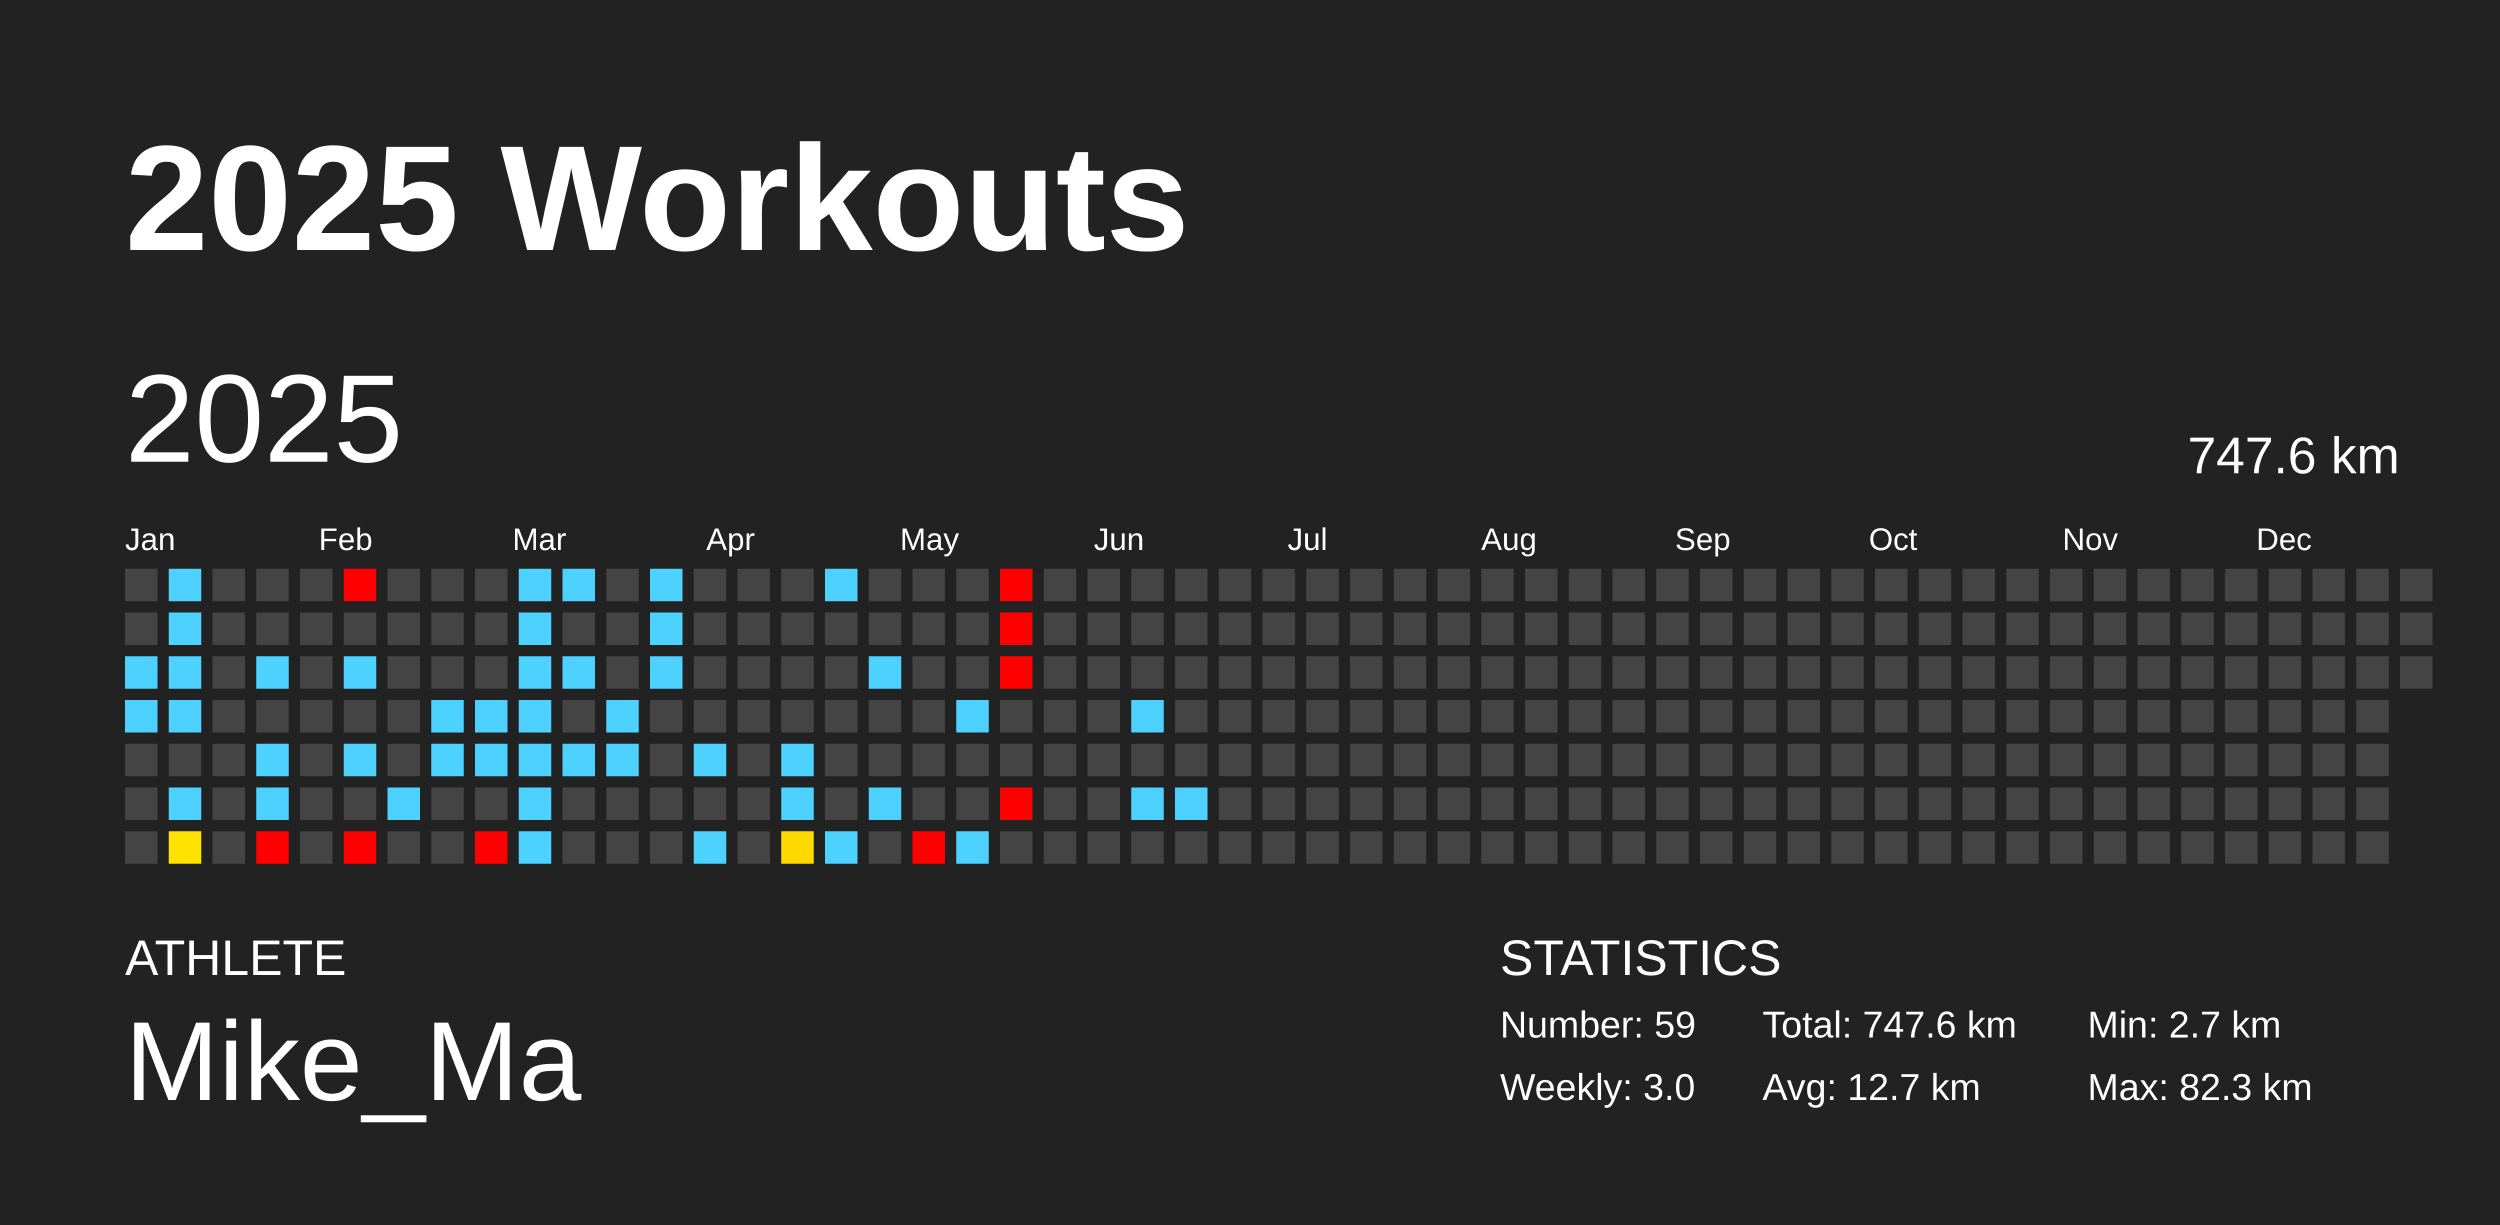
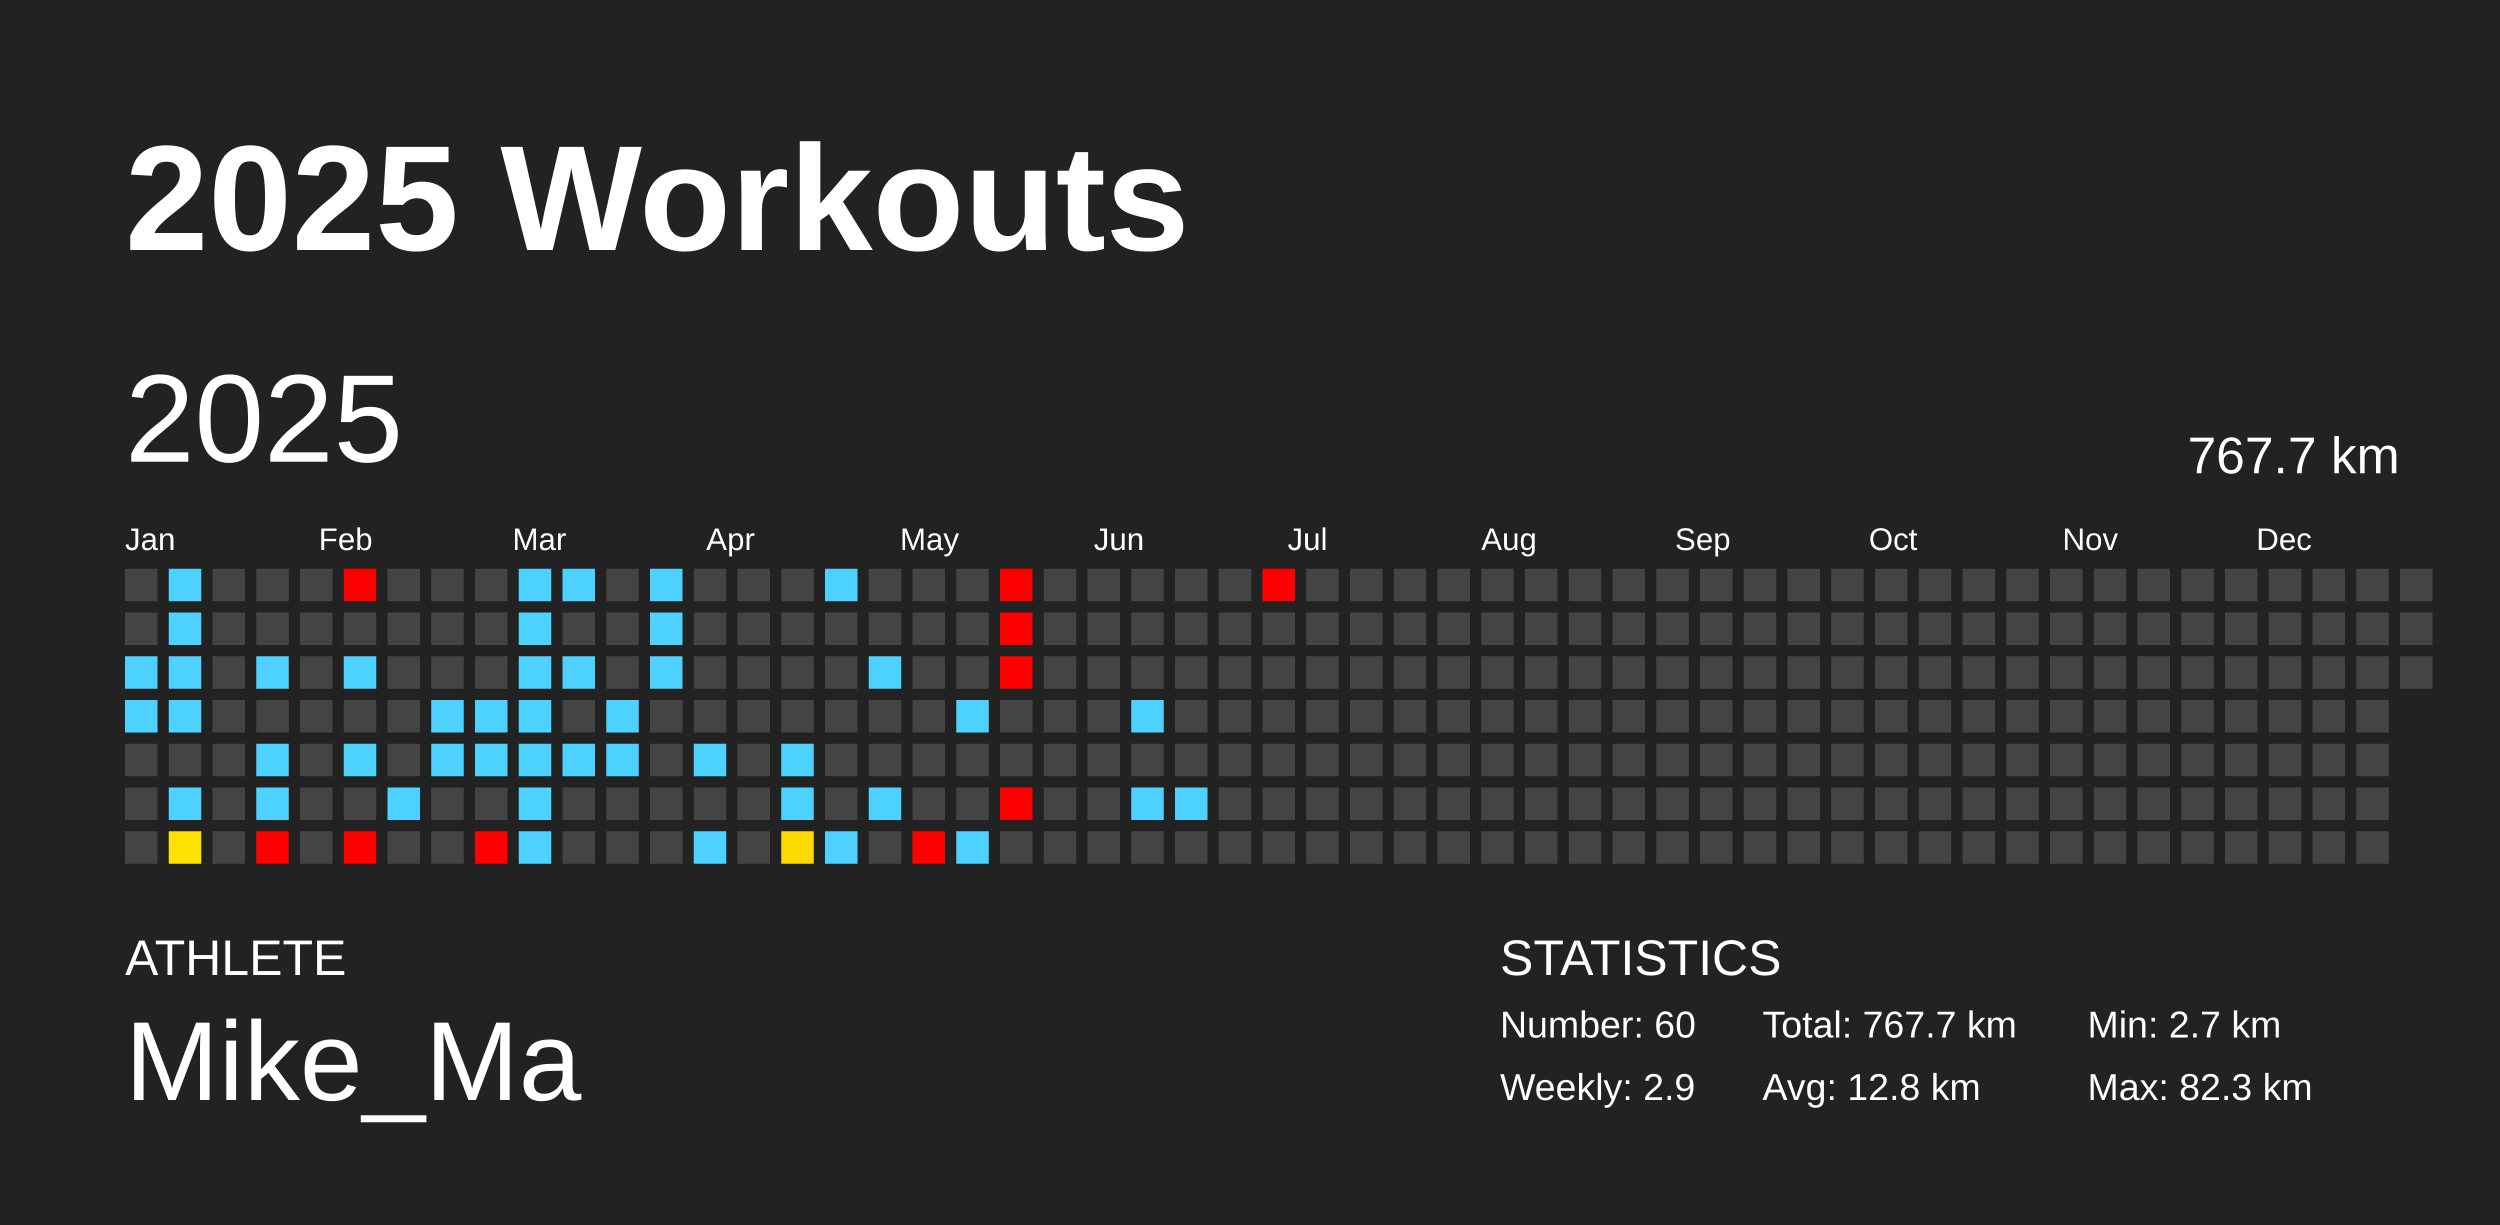
<svg xmlns="http://www.w3.org/2000/svg" baseProfile="full" height="98mm" version="1.1" viewBox="0,0,200,98" width="200mm">
  <defs />
  <rect fill="#222222" height="98" width="200" x="0" y="0" />
  <text fill="#FFFFFF" style="font-size:12px; font-family:Arial; font-weight:bold;" x="10" y="20">2025 Workouts</text>
  <text fill="#FFFFFF" style="font-size:4px; font-family:Arial" x="10" y="78">ATHLETE</text>
  <text fill="#FFFFFF" style="font-size:9px; font-family:Arial" x="10" y="88">Mike_Ma</text>
  <text fill="#FFFFFF" style="font-size:4px; font-family:Arial" x="120" y="78">STATISTICS</text>
-   <text fill="#FFFFFF" style="font-size:3px; font-family:Arial" x="120" y="83">Number: 59</text>
-   <text fill="#FFFFFF" style="font-size:3px; font-family:Arial" x="120" y="88">Weekly: 3.0</text>
-   <text fill="#FFFFFF" style="font-size:3px; font-family:Arial" x="141" y="83">Total: 747.6 km</text>
-   <text fill="#FFFFFF" style="font-size:3px; font-family:Arial" x="141" y="88">Avg: 12.7 km</text>
+   <text fill="#FFFFFF" style="font-size:3px; font-family:Arial" x="120" y="83">Number: 60</text>
+   <text fill="#FFFFFF" style="font-size:3px; font-family:Arial" x="120" y="88">Weekly: 2.9</text>
+   <text fill="#FFFFFF" style="font-size:3px; font-family:Arial" x="141" y="83">Total: 767.7 km</text>
+   <text fill="#FFFFFF" style="font-size:3px; font-family:Arial" x="141" y="88">Avg: 12.8 km</text>
  <text fill="#FFFFFF" style="font-size:3px; font-family:Arial" x="167" y="83">Min: 2.7 km</text>
  <text fill="#FFFFFF" style="font-size:3px; font-family:Arial" x="167" y="88">Max: 82.3 km</text>
  <text dominant-baseline="hanging" fill="#FFFFFF" style="font-size:10.0px; font-family:Arial;" x="10" y="30">2025</text>
-   <text dominant-baseline="hanging" fill="#FFFFFF" style="font-size:4.125px; font-family:Arial;" x="175" y="35">747.6 km</text>
+   <text dominant-baseline="hanging" fill="#FFFFFF" style="font-size:4.125px; font-family:Arial;" x="175" y="35">767.7 km</text>
  <text fill="#FFFFFF" style="font-size:2.5px; font-family:Arial" x="10.0" y="44">Jan</text>
  <text fill="#FFFFFF" style="font-size:2.5px; font-family:Arial" x="25.5" y="44">Feb</text>
  <text fill="#FFFFFF" style="font-size:2.5px; font-family:Arial" x="41.0" y="44">Mar</text>
  <text fill="#FFFFFF" style="font-size:2.5px; font-family:Arial" x="56.5" y="44">Apr</text>
  <text fill="#FFFFFF" style="font-size:2.5px; font-family:Arial" x="72.0" y="44">May</text>
  <text fill="#FFFFFF" style="font-size:2.5px; font-family:Arial" x="87.5" y="44">Jun</text>
  <text fill="#FFFFFF" style="font-size:2.5px; font-family:Arial" x="103.0" y="44">Jul</text>
  <text fill="#FFFFFF" style="font-size:2.5px; font-family:Arial" x="118.5" y="44">Aug</text>
  <text fill="#FFFFFF" style="font-size:2.5px; font-family:Arial" x="134.0" y="44">Sep</text>
  <text fill="#FFFFFF" style="font-size:2.5px; font-family:Arial" x="149.5" y="44">Oct</text>
  <text fill="#FFFFFF" style="font-size:2.5px; font-family:Arial" x="165.0" y="44">Nov</text>
  <text fill="#FFFFFF" style="font-size:2.5px; font-family:Arial" x="180.5" y="44">Dec</text>
  <rect fill="#444444" height="2.6" width="2.6" x="10.0" y="45.5" />
  <rect fill="#444444" height="2.6" width="2.6" x="10.0" y="49.0" />
  <rect fill="#4dd2ff" height="2.6" width="2.6" x="10.0" y="52.5" />
  <rect fill="#4dd2ff" height="2.6" width="2.6" x="10.0" y="56.0" />
  <rect fill="#444444" height="2.6" width="2.6" x="10.0" y="59.5" />
  <rect fill="#444444" height="2.6" width="2.6" x="10.0" y="63.0" />
  <rect fill="#444444" height="2.6" width="2.6" x="10.0" y="66.5" />
  <rect fill="#4dd2ff" height="2.6" width="2.6" x="13.5" y="45.5" />
  <rect fill="#4dd2ff" height="2.6" width="2.6" x="13.5" y="49.0" />
  <rect fill="#4dd2ff" height="2.6" width="2.6" x="13.5" y="52.5" />
  <rect fill="#4dd2ff" height="2.6" width="2.6" x="13.5" y="56.0" />
  <rect fill="#444444" height="2.6" width="2.6" x="13.5" y="59.5" />
  <rect fill="#4dd2ff" height="2.6" width="2.6" x="13.5" y="63.0" />
  <rect fill="#ffe200" height="2.6" width="2.6" x="13.5" y="66.5" />
  <rect fill="#444444" height="2.6" width="2.6" x="17.0" y="45.5" />
  <rect fill="#444444" height="2.6" width="2.6" x="17.0" y="49.0" />
  <rect fill="#444444" height="2.6" width="2.6" x="17.0" y="52.5" />
  <rect fill="#444444" height="2.6" width="2.6" x="17.0" y="56.0" />
  <rect fill="#444444" height="2.6" width="2.6" x="17.0" y="59.5" />
  <rect fill="#444444" height="2.6" width="2.6" x="17.0" y="63.0" />
  <rect fill="#444444" height="2.6" width="2.6" x="17.0" y="66.5" />
  <rect fill="#444444" height="2.6" width="2.6" x="20.5" y="45.5" />
  <rect fill="#444444" height="2.6" width="2.6" x="20.5" y="49.0" />
  <rect fill="#4dd2ff" height="2.6" width="2.6" x="20.5" y="52.5" />
  <rect fill="#444444" height="2.6" width="2.6" x="20.5" y="56.0" />
  <rect fill="#4dd2ff" height="2.6" width="2.6" x="20.5" y="59.5" />
  <rect fill="#4dd2ff" height="2.6" width="2.6" x="20.5" y="63.0" />
  <rect fill="red" height="2.6" width="2.6" x="20.5" y="66.5" />
  <rect fill="#444444" height="2.6" width="2.6" x="24.0" y="45.5" />
  <rect fill="#444444" height="2.6" width="2.6" x="24.0" y="49.0" />
  <rect fill="#444444" height="2.6" width="2.6" x="24.0" y="52.5" />
  <rect fill="#444444" height="2.6" width="2.6" x="24.0" y="56.0" />
  <rect fill="#444444" height="2.6" width="2.6" x="24.0" y="59.5" />
  <rect fill="#444444" height="2.6" width="2.6" x="24.0" y="63.0" />
  <rect fill="#444444" height="2.6" width="2.6" x="24.0" y="66.5" />
  <rect fill="red" height="2.6" width="2.6" x="27.5" y="45.5" />
  <rect fill="#444444" height="2.6" width="2.6" x="27.5" y="49.0" />
  <rect fill="#4dd2ff" height="2.6" width="2.6" x="27.5" y="52.5" />
  <rect fill="#444444" height="2.6" width="2.6" x="27.5" y="56.0" />
  <rect fill="#4dd2ff" height="2.6" width="2.6" x="27.5" y="59.5" />
  <rect fill="#444444" height="2.6" width="2.6" x="27.5" y="63.0" />
  <rect fill="red" height="2.6" width="2.6" x="27.5" y="66.5" />
  <rect fill="#444444" height="2.6" width="2.6" x="31.0" y="45.5" />
  <rect fill="#444444" height="2.6" width="2.6" x="31.0" y="49.0" />
  <rect fill="#444444" height="2.6" width="2.6" x="31.0" y="52.5" />
  <rect fill="#444444" height="2.6" width="2.6" x="31.0" y="56.0" />
  <rect fill="#444444" height="2.6" width="2.6" x="31.0" y="59.5" />
  <rect fill="#4dd2ff" height="2.6" width="2.6" x="31.0" y="63.0" />
  <rect fill="#444444" height="2.6" width="2.6" x="31.0" y="66.5" />
  <rect fill="#444444" height="2.6" width="2.6" x="34.5" y="45.5" />
  <rect fill="#444444" height="2.6" width="2.6" x="34.5" y="49.0" />
  <rect fill="#444444" height="2.6" width="2.6" x="34.5" y="52.5" />
  <rect fill="#4dd2ff" height="2.6" width="2.6" x="34.5" y="56.0" />
  <rect fill="#4dd2ff" height="2.6" width="2.6" x="34.5" y="59.5" />
  <rect fill="#444444" height="2.6" width="2.6" x="34.5" y="63.0" />
  <rect fill="#444444" height="2.6" width="2.6" x="34.5" y="66.5" />
  <rect fill="#444444" height="2.6" width="2.6" x="38.0" y="45.5" />
  <rect fill="#444444" height="2.6" width="2.6" x="38.0" y="49.0" />
  <rect fill="#444444" height="2.6" width="2.6" x="38.0" y="52.5" />
  <rect fill="#4dd2ff" height="2.6" width="2.6" x="38.0" y="56.0" />
  <rect fill="#4dd2ff" height="2.6" width="2.6" x="38.0" y="59.5" />
  <rect fill="#444444" height="2.6" width="2.6" x="38.0" y="63.0" />
  <rect fill="red" height="2.6" width="2.6" x="38.0" y="66.5" />
  <rect fill="#4dd2ff" height="2.6" width="2.6" x="41.5" y="45.5" />
  <rect fill="#4dd2ff" height="2.6" width="2.6" x="41.5" y="49.0" />
  <rect fill="#4dd2ff" height="2.6" width="2.6" x="41.5" y="52.5" />
  <rect fill="#4dd2ff" height="2.6" width="2.6" x="41.5" y="56.0" />
  <rect fill="#4dd2ff" height="2.6" width="2.6" x="41.5" y="59.5" />
  <rect fill="#4dd2ff" height="2.6" width="2.6" x="41.5" y="63.0" />
  <rect fill="#4dd2ff" height="2.6" width="2.6" x="41.5" y="66.5" />
  <rect fill="#4dd2ff" height="2.6" width="2.6" x="45.0" y="45.5" />
  <rect fill="#444444" height="2.6" width="2.6" x="45.0" y="49.0" />
  <rect fill="#4dd2ff" height="2.6" width="2.6" x="45.0" y="52.5" />
  <rect fill="#444444" height="2.6" width="2.6" x="45.0" y="56.0" />
  <rect fill="#4dd2ff" height="2.6" width="2.6" x="45.0" y="59.5" />
  <rect fill="#444444" height="2.6" width="2.6" x="45.0" y="63.0" />
  <rect fill="#444444" height="2.6" width="2.6" x="45.0" y="66.5" />
  <rect fill="#444444" height="2.6" width="2.6" x="48.5" y="45.5" />
  <rect fill="#444444" height="2.6" width="2.6" x="48.5" y="49.0" />
  <rect fill="#444444" height="2.6" width="2.6" x="48.5" y="52.5" />
  <rect fill="#4dd2ff" height="2.6" width="2.6" x="48.5" y="56.0" />
  <rect fill="#4dd2ff" height="2.6" width="2.6" x="48.5" y="59.5" />
  <rect fill="#444444" height="2.6" width="2.6" x="48.5" y="63.0" />
  <rect fill="#444444" height="2.6" width="2.6" x="48.5" y="66.5" />
  <rect fill="#4dd2ff" height="2.6" width="2.6" x="52.0" y="45.5" />
  <rect fill="#4dd2ff" height="2.6" width="2.6" x="52.0" y="49.0" />
  <rect fill="#4dd2ff" height="2.6" width="2.6" x="52.0" y="52.5" />
  <rect fill="#444444" height="2.6" width="2.6" x="52.0" y="56.0" />
  <rect fill="#444444" height="2.6" width="2.6" x="52.0" y="59.5" />
  <rect fill="#444444" height="2.6" width="2.6" x="52.0" y="63.0" />
  <rect fill="#444444" height="2.6" width="2.6" x="52.0" y="66.5" />
  <rect fill="#444444" height="2.6" width="2.6" x="55.5" y="45.5" />
  <rect fill="#444444" height="2.6" width="2.6" x="55.5" y="49.0" />
  <rect fill="#444444" height="2.6" width="2.6" x="55.5" y="52.5" />
  <rect fill="#444444" height="2.6" width="2.6" x="55.5" y="56.0" />
  <rect fill="#4dd2ff" height="2.6" width="2.6" x="55.5" y="59.5" />
  <rect fill="#444444" height="2.6" width="2.6" x="55.5" y="63.0" />
  <rect fill="#4dd2ff" height="2.6" width="2.6" x="55.5" y="66.5" />
  <rect fill="#444444" height="2.6" width="2.6" x="59.0" y="45.5" />
  <rect fill="#444444" height="2.6" width="2.6" x="59.0" y="49.0" />
  <rect fill="#444444" height="2.6" width="2.6" x="59.0" y="52.5" />
  <rect fill="#444444" height="2.6" width="2.6" x="59.0" y="56.0" />
  <rect fill="#444444" height="2.6" width="2.6" x="59.0" y="59.5" />
  <rect fill="#444444" height="2.6" width="2.6" x="59.0" y="63.0" />
  <rect fill="#444444" height="2.6" width="2.6" x="59.0" y="66.5" />
  <rect fill="#444444" height="2.6" width="2.6" x="62.5" y="45.5" />
  <rect fill="#444444" height="2.6" width="2.6" x="62.5" y="49.0" />
  <rect fill="#444444" height="2.6" width="2.6" x="62.5" y="52.5" />
  <rect fill="#444444" height="2.6" width="2.6" x="62.5" y="56.0" />
  <rect fill="#4dd2ff" height="2.6" width="2.6" x="62.5" y="59.5" />
  <rect fill="#4dd2ff" height="2.6" width="2.6" x="62.5" y="63.0" />
  <rect fill="#ffda00" height="2.6" width="2.6" x="62.5" y="66.5" />
  <rect fill="#4dd2ff" height="2.6" width="2.6" x="66.0" y="45.5" />
  <rect fill="#444444" height="2.6" width="2.6" x="66.0" y="49.0" />
  <rect fill="#444444" height="2.6" width="2.6" x="66.0" y="52.5" />
  <rect fill="#444444" height="2.6" width="2.6" x="66.0" y="56.0" />
  <rect fill="#444444" height="2.6" width="2.6" x="66.0" y="59.5" />
  <rect fill="#444444" height="2.6" width="2.6" x="66.0" y="63.0" />
  <rect fill="#4dd2ff" height="2.6" width="2.6" x="66.0" y="66.5" />
  <rect fill="#444444" height="2.6" width="2.6" x="69.5" y="45.5" />
  <rect fill="#444444" height="2.6" width="2.6" x="69.5" y="49.0" />
  <rect fill="#4dd2ff" height="2.6" width="2.6" x="69.5" y="52.5" />
  <rect fill="#444444" height="2.6" width="2.6" x="69.5" y="56.0" />
  <rect fill="#444444" height="2.6" width="2.6" x="69.5" y="59.5" />
  <rect fill="#4dd2ff" height="2.6" width="2.6" x="69.5" y="63.0" />
  <rect fill="#444444" height="2.6" width="2.6" x="69.5" y="66.5" />
  <rect fill="#444444" height="2.6" width="2.6" x="73.0" y="45.5" />
  <rect fill="#444444" height="2.6" width="2.6" x="73.0" y="49.0" />
  <rect fill="#444444" height="2.6" width="2.6" x="73.0" y="52.5" />
  <rect fill="#444444" height="2.6" width="2.6" x="73.0" y="56.0" />
  <rect fill="#444444" height="2.6" width="2.6" x="73.0" y="59.5" />
  <rect fill="#444444" height="2.6" width="2.6" x="73.0" y="63.0" />
  <rect fill="red" height="2.6" width="2.6" x="73.0" y="66.5" />
  <rect fill="#444444" height="2.6" width="2.6" x="76.5" y="45.5" />
  <rect fill="#444444" height="2.6" width="2.6" x="76.5" y="49.0" />
  <rect fill="#444444" height="2.6" width="2.6" x="76.5" y="52.5" />
  <rect fill="#4dd2ff" height="2.6" width="2.6" x="76.5" y="56.0" />
  <rect fill="#444444" height="2.6" width="2.6" x="76.5" y="59.5" />
  <rect fill="#444444" height="2.6" width="2.6" x="76.5" y="63.0" />
  <rect fill="#4dd2ff" height="2.6" width="2.6" x="76.5" y="66.5" />
  <rect fill="red" height="2.6" width="2.6" x="80.0" y="45.5" />
  <rect fill="red" height="2.6" width="2.6" x="80.0" y="49.0" />
  <rect fill="red" height="2.6" width="2.6" x="80.0" y="52.5" />
  <rect fill="#444444" height="2.6" width="2.6" x="80.0" y="56.0" />
  <rect fill="#444444" height="2.6" width="2.6" x="80.0" y="59.5" />
  <rect fill="red" height="2.6" width="2.6" x="80.0" y="63.0" />
  <rect fill="#444444" height="2.6" width="2.6" x="80.0" y="66.5" />
  <rect fill="#444444" height="2.6" width="2.6" x="83.5" y="45.5" />
  <rect fill="#444444" height="2.6" width="2.6" x="83.5" y="49.0" />
  <rect fill="#444444" height="2.6" width="2.6" x="83.5" y="52.5" />
  <rect fill="#444444" height="2.6" width="2.6" x="83.5" y="56.0" />
  <rect fill="#444444" height="2.6" width="2.6" x="83.5" y="59.5" />
  <rect fill="#444444" height="2.6" width="2.6" x="83.5" y="63.0" />
  <rect fill="#444444" height="2.6" width="2.6" x="83.5" y="66.5" />
  <rect fill="#444444" height="2.6" width="2.6" x="87.0" y="45.5" />
  <rect fill="#444444" height="2.6" width="2.6" x="87.0" y="49.0" />
  <rect fill="#444444" height="2.6" width="2.6" x="87.0" y="52.5" />
  <rect fill="#444444" height="2.6" width="2.6" x="87.0" y="56.0" />
  <rect fill="#444444" height="2.6" width="2.6" x="87.0" y="59.5" />
  <rect fill="#444444" height="2.6" width="2.6" x="87.0" y="63.0" />
  <rect fill="#444444" height="2.6" width="2.6" x="87.0" y="66.5" />
  <rect fill="#444444" height="2.6" width="2.6" x="90.5" y="45.5" />
  <rect fill="#444444" height="2.6" width="2.6" x="90.5" y="49.0" />
  <rect fill="#444444" height="2.6" width="2.6" x="90.5" y="52.5" />
  <rect fill="#4dd2ff" height="2.6" width="2.6" x="90.5" y="56.0" />
  <rect fill="#444444" height="2.6" width="2.6" x="90.5" y="59.5" />
  <rect fill="#4dd2ff" height="2.6" width="2.6" x="90.5" y="63.0" />
  <rect fill="#444444" height="2.6" width="2.6" x="90.5" y="66.5" />
  <rect fill="#444444" height="2.6" width="2.6" x="94.0" y="45.5" />
  <rect fill="#444444" height="2.6" width="2.6" x="94.0" y="49.0" />
  <rect fill="#444444" height="2.6" width="2.6" x="94.0" y="52.5" />
  <rect fill="#444444" height="2.6" width="2.6" x="94.0" y="56.0" />
  <rect fill="#444444" height="2.6" width="2.6" x="94.0" y="59.5" />
  <rect fill="#4dd2ff" height="2.6" width="2.6" x="94.0" y="63.0" />
  <rect fill="#444444" height="2.6" width="2.6" x="94.0" y="66.5" />
  <rect fill="#444444" height="2.6" width="2.6" x="97.5" y="45.5" />
  <rect fill="#444444" height="2.6" width="2.6" x="97.5" y="49.0" />
  <rect fill="#444444" height="2.6" width="2.6" x="97.5" y="52.5" />
  <rect fill="#444444" height="2.6" width="2.6" x="97.5" y="56.0" />
  <rect fill="#444444" height="2.6" width="2.6" x="97.5" y="59.5" />
  <rect fill="#444444" height="2.6" width="2.6" x="97.5" y="63.0" />
  <rect fill="#444444" height="2.6" width="2.6" x="97.5" y="66.5" />
-   <rect fill="#444444" height="2.6" width="2.6" x="101.0" y="45.5" />
+   <rect fill="red" height="2.6" width="2.6" x="101.0" y="45.5" />
  <rect fill="#444444" height="2.6" width="2.6" x="101.0" y="49.0" />
  <rect fill="#444444" height="2.6" width="2.6" x="101.0" y="52.5" />
  <rect fill="#444444" height="2.6" width="2.6" x="101.0" y="56.0" />
  <rect fill="#444444" height="2.6" width="2.6" x="101.0" y="59.5" />
  <rect fill="#444444" height="2.6" width="2.6" x="101.0" y="63.0" />
  <rect fill="#444444" height="2.6" width="2.6" x="101.0" y="66.5" />
  <rect fill="#444444" height="2.6" width="2.6" x="104.5" y="45.5" />
  <rect fill="#444444" height="2.6" width="2.6" x="104.5" y="49.0" />
  <rect fill="#444444" height="2.6" width="2.6" x="104.5" y="52.5" />
  <rect fill="#444444" height="2.6" width="2.6" x="104.5" y="56.0" />
  <rect fill="#444444" height="2.6" width="2.6" x="104.5" y="59.5" />
  <rect fill="#444444" height="2.6" width="2.6" x="104.5" y="63.0" />
  <rect fill="#444444" height="2.6" width="2.6" x="104.5" y="66.5" />
  <rect fill="#444444" height="2.6" width="2.6" x="108.0" y="45.5" />
  <rect fill="#444444" height="2.6" width="2.6" x="108.0" y="49.0" />
  <rect fill="#444444" height="2.6" width="2.6" x="108.0" y="52.5" />
  <rect fill="#444444" height="2.6" width="2.6" x="108.0" y="56.0" />
  <rect fill="#444444" height="2.6" width="2.6" x="108.0" y="59.5" />
  <rect fill="#444444" height="2.6" width="2.6" x="108.0" y="63.0" />
  <rect fill="#444444" height="2.6" width="2.6" x="108.0" y="66.5" />
  <rect fill="#444444" height="2.6" width="2.6" x="111.5" y="45.5" />
  <rect fill="#444444" height="2.6" width="2.6" x="111.5" y="49.0" />
  <rect fill="#444444" height="2.6" width="2.6" x="111.5" y="52.5" />
  <rect fill="#444444" height="2.6" width="2.6" x="111.5" y="56.0" />
  <rect fill="#444444" height="2.6" width="2.6" x="111.5" y="59.5" />
  <rect fill="#444444" height="2.6" width="2.6" x="111.5" y="63.0" />
  <rect fill="#444444" height="2.6" width="2.6" x="111.5" y="66.5" />
  <rect fill="#444444" height="2.6" width="2.6" x="115.0" y="45.5" />
  <rect fill="#444444" height="2.6" width="2.6" x="115.0" y="49.0" />
  <rect fill="#444444" height="2.6" width="2.6" x="115.0" y="52.5" />
  <rect fill="#444444" height="2.6" width="2.6" x="115.0" y="56.0" />
  <rect fill="#444444" height="2.6" width="2.6" x="115.0" y="59.5" />
  <rect fill="#444444" height="2.6" width="2.6" x="115.0" y="63.0" />
  <rect fill="#444444" height="2.6" width="2.6" x="115.0" y="66.5" />
  <rect fill="#444444" height="2.6" width="2.6" x="118.5" y="45.5" />
  <rect fill="#444444" height="2.6" width="2.6" x="118.5" y="49.0" />
  <rect fill="#444444" height="2.6" width="2.6" x="118.5" y="52.5" />
  <rect fill="#444444" height="2.6" width="2.6" x="118.5" y="56.0" />
  <rect fill="#444444" height="2.6" width="2.6" x="118.5" y="59.5" />
  <rect fill="#444444" height="2.6" width="2.6" x="118.5" y="63.0" />
  <rect fill="#444444" height="2.6" width="2.6" x="118.5" y="66.5" />
  <rect fill="#444444" height="2.6" width="2.6" x="122.0" y="45.5" />
  <rect fill="#444444" height="2.6" width="2.6" x="122.0" y="49.0" />
  <rect fill="#444444" height="2.6" width="2.6" x="122.0" y="52.5" />
  <rect fill="#444444" height="2.6" width="2.6" x="122.0" y="56.0" />
  <rect fill="#444444" height="2.6" width="2.6" x="122.0" y="59.5" />
  <rect fill="#444444" height="2.6" width="2.6" x="122.0" y="63.0" />
  <rect fill="#444444" height="2.6" width="2.6" x="122.0" y="66.5" />
  <rect fill="#444444" height="2.6" width="2.6" x="125.5" y="45.5" />
  <rect fill="#444444" height="2.6" width="2.6" x="125.5" y="49.0" />
  <rect fill="#444444" height="2.6" width="2.6" x="125.5" y="52.5" />
  <rect fill="#444444" height="2.6" width="2.6" x="125.5" y="56.0" />
  <rect fill="#444444" height="2.6" width="2.6" x="125.5" y="59.5" />
  <rect fill="#444444" height="2.6" width="2.6" x="125.5" y="63.0" />
  <rect fill="#444444" height="2.6" width="2.6" x="125.5" y="66.5" />
  <rect fill="#444444" height="2.6" width="2.6" x="129.0" y="45.5" />
  <rect fill="#444444" height="2.6" width="2.6" x="129.0" y="49.0" />
  <rect fill="#444444" height="2.6" width="2.6" x="129.0" y="52.5" />
  <rect fill="#444444" height="2.6" width="2.6" x="129.0" y="56.0" />
  <rect fill="#444444" height="2.6" width="2.6" x="129.0" y="59.5" />
  <rect fill="#444444" height="2.6" width="2.6" x="129.0" y="63.0" />
  <rect fill="#444444" height="2.6" width="2.6" x="129.0" y="66.5" />
  <rect fill="#444444" height="2.6" width="2.6" x="132.5" y="45.5" />
  <rect fill="#444444" height="2.6" width="2.6" x="132.5" y="49.0" />
  <rect fill="#444444" height="2.6" width="2.6" x="132.5" y="52.5" />
  <rect fill="#444444" height="2.6" width="2.6" x="132.5" y="56.0" />
  <rect fill="#444444" height="2.6" width="2.6" x="132.5" y="59.5" />
  <rect fill="#444444" height="2.6" width="2.6" x="132.5" y="63.0" />
  <rect fill="#444444" height="2.6" width="2.6" x="132.5" y="66.5" />
  <rect fill="#444444" height="2.6" width="2.6" x="136.0" y="45.5" />
  <rect fill="#444444" height="2.6" width="2.6" x="136.0" y="49.0" />
  <rect fill="#444444" height="2.6" width="2.6" x="136.0" y="52.5" />
  <rect fill="#444444" height="2.6" width="2.6" x="136.0" y="56.0" />
  <rect fill="#444444" height="2.6" width="2.6" x="136.0" y="59.5" />
  <rect fill="#444444" height="2.6" width="2.6" x="136.0" y="63.0" />
  <rect fill="#444444" height="2.6" width="2.6" x="136.0" y="66.5" />
  <rect fill="#444444" height="2.6" width="2.6" x="139.5" y="45.5" />
  <rect fill="#444444" height="2.6" width="2.6" x="139.5" y="49.0" />
  <rect fill="#444444" height="2.6" width="2.6" x="139.5" y="52.5" />
  <rect fill="#444444" height="2.6" width="2.6" x="139.5" y="56.0" />
  <rect fill="#444444" height="2.6" width="2.6" x="139.5" y="59.5" />
  <rect fill="#444444" height="2.6" width="2.6" x="139.5" y="63.0" />
  <rect fill="#444444" height="2.6" width="2.6" x="139.5" y="66.5" />
  <rect fill="#444444" height="2.6" width="2.6" x="143.0" y="45.5" />
  <rect fill="#444444" height="2.6" width="2.6" x="143.0" y="49.0" />
  <rect fill="#444444" height="2.6" width="2.6" x="143.0" y="52.5" />
  <rect fill="#444444" height="2.6" width="2.6" x="143.0" y="56.0" />
  <rect fill="#444444" height="2.6" width="2.6" x="143.0" y="59.5" />
  <rect fill="#444444" height="2.6" width="2.6" x="143.0" y="63.0" />
  <rect fill="#444444" height="2.6" width="2.6" x="143.0" y="66.5" />
  <rect fill="#444444" height="2.6" width="2.6" x="146.5" y="45.5" />
  <rect fill="#444444" height="2.6" width="2.6" x="146.5" y="49.0" />
  <rect fill="#444444" height="2.6" width="2.6" x="146.5" y="52.5" />
  <rect fill="#444444" height="2.6" width="2.6" x="146.5" y="56.0" />
  <rect fill="#444444" height="2.6" width="2.6" x="146.5" y="59.5" />
  <rect fill="#444444" height="2.6" width="2.6" x="146.5" y="63.0" />
  <rect fill="#444444" height="2.6" width="2.6" x="146.5" y="66.5" />
  <rect fill="#444444" height="2.6" width="2.6" x="150.0" y="45.5" />
  <rect fill="#444444" height="2.6" width="2.6" x="150.0" y="49.0" />
  <rect fill="#444444" height="2.6" width="2.6" x="150.0" y="52.5" />
  <rect fill="#444444" height="2.6" width="2.6" x="150.0" y="56.0" />
  <rect fill="#444444" height="2.6" width="2.6" x="150.0" y="59.5" />
  <rect fill="#444444" height="2.6" width="2.6" x="150.0" y="63.0" />
  <rect fill="#444444" height="2.6" width="2.6" x="150.0" y="66.5" />
  <rect fill="#444444" height="2.6" width="2.6" x="153.5" y="45.5" />
  <rect fill="#444444" height="2.6" width="2.6" x="153.5" y="49.0" />
  <rect fill="#444444" height="2.6" width="2.6" x="153.5" y="52.5" />
  <rect fill="#444444" height="2.6" width="2.6" x="153.5" y="56.0" />
  <rect fill="#444444" height="2.6" width="2.6" x="153.5" y="59.5" />
  <rect fill="#444444" height="2.6" width="2.6" x="153.5" y="63.0" />
  <rect fill="#444444" height="2.6" width="2.6" x="153.5" y="66.5" />
  <rect fill="#444444" height="2.6" width="2.6" x="157.0" y="45.5" />
  <rect fill="#444444" height="2.6" width="2.6" x="157.0" y="49.0" />
  <rect fill="#444444" height="2.6" width="2.6" x="157.0" y="52.5" />
  <rect fill="#444444" height="2.6" width="2.6" x="157.0" y="56.0" />
  <rect fill="#444444" height="2.6" width="2.6" x="157.0" y="59.5" />
  <rect fill="#444444" height="2.6" width="2.6" x="157.0" y="63.0" />
  <rect fill="#444444" height="2.6" width="2.6" x="157.0" y="66.5" />
  <rect fill="#444444" height="2.6" width="2.6" x="160.5" y="45.5" />
  <rect fill="#444444" height="2.6" width="2.6" x="160.5" y="49.0" />
  <rect fill="#444444" height="2.6" width="2.6" x="160.5" y="52.5" />
  <rect fill="#444444" height="2.6" width="2.6" x="160.5" y="56.0" />
  <rect fill="#444444" height="2.6" width="2.6" x="160.5" y="59.5" />
  <rect fill="#444444" height="2.6" width="2.6" x="160.5" y="63.0" />
  <rect fill="#444444" height="2.6" width="2.6" x="160.5" y="66.5" />
  <rect fill="#444444" height="2.6" width="2.6" x="164.0" y="45.5" />
  <rect fill="#444444" height="2.6" width="2.6" x="164.0" y="49.0" />
  <rect fill="#444444" height="2.6" width="2.6" x="164.0" y="52.5" />
  <rect fill="#444444" height="2.6" width="2.6" x="164.0" y="56.0" />
  <rect fill="#444444" height="2.6" width="2.6" x="164.0" y="59.5" />
  <rect fill="#444444" height="2.6" width="2.6" x="164.0" y="63.0" />
  <rect fill="#444444" height="2.6" width="2.6" x="164.0" y="66.5" />
  <rect fill="#444444" height="2.6" width="2.6" x="167.5" y="45.5" />
  <rect fill="#444444" height="2.6" width="2.6" x="167.5" y="49.0" />
  <rect fill="#444444" height="2.6" width="2.6" x="167.5" y="52.5" />
  <rect fill="#444444" height="2.6" width="2.6" x="167.5" y="56.0" />
  <rect fill="#444444" height="2.6" width="2.6" x="167.5" y="59.5" />
  <rect fill="#444444" height="2.6" width="2.6" x="167.5" y="63.0" />
  <rect fill="#444444" height="2.6" width="2.6" x="167.5" y="66.5" />
  <rect fill="#444444" height="2.6" width="2.6" x="171.0" y="45.5" />
  <rect fill="#444444" height="2.6" width="2.6" x="171.0" y="49.0" />
  <rect fill="#444444" height="2.6" width="2.6" x="171.0" y="52.5" />
  <rect fill="#444444" height="2.6" width="2.6" x="171.0" y="56.0" />
  <rect fill="#444444" height="2.6" width="2.6" x="171.0" y="59.5" />
  <rect fill="#444444" height="2.6" width="2.6" x="171.0" y="63.0" />
  <rect fill="#444444" height="2.6" width="2.6" x="171.0" y="66.5" />
  <rect fill="#444444" height="2.6" width="2.6" x="174.5" y="45.5" />
  <rect fill="#444444" height="2.6" width="2.6" x="174.5" y="49.0" />
  <rect fill="#444444" height="2.6" width="2.6" x="174.5" y="52.5" />
  <rect fill="#444444" height="2.6" width="2.6" x="174.5" y="56.0" />
  <rect fill="#444444" height="2.6" width="2.6" x="174.5" y="59.5" />
  <rect fill="#444444" height="2.6" width="2.6" x="174.5" y="63.0" />
  <rect fill="#444444" height="2.6" width="2.6" x="174.5" y="66.5" />
  <rect fill="#444444" height="2.6" width="2.6" x="178.0" y="45.5" />
  <rect fill="#444444" height="2.6" width="2.6" x="178.0" y="49.0" />
  <rect fill="#444444" height="2.6" width="2.6" x="178.0" y="52.5" />
  <rect fill="#444444" height="2.6" width="2.6" x="178.0" y="56.0" />
  <rect fill="#444444" height="2.6" width="2.6" x="178.0" y="59.5" />
  <rect fill="#444444" height="2.6" width="2.6" x="178.0" y="63.0" />
  <rect fill="#444444" height="2.6" width="2.6" x="178.0" y="66.5" />
  <rect fill="#444444" height="2.6" width="2.6" x="181.5" y="45.5" />
  <rect fill="#444444" height="2.6" width="2.6" x="181.5" y="49.0" />
  <rect fill="#444444" height="2.6" width="2.6" x="181.5" y="52.5" />
  <rect fill="#444444" height="2.6" width="2.6" x="181.5" y="56.0" />
  <rect fill="#444444" height="2.6" width="2.6" x="181.5" y="59.5" />
  <rect fill="#444444" height="2.6" width="2.6" x="181.5" y="63.0" />
  <rect fill="#444444" height="2.6" width="2.6" x="181.5" y="66.5" />
  <rect fill="#444444" height="2.6" width="2.6" x="185.0" y="45.5" />
  <rect fill="#444444" height="2.6" width="2.6" x="185.0" y="49.0" />
  <rect fill="#444444" height="2.6" width="2.6" x="185.0" y="52.5" />
  <rect fill="#444444" height="2.6" width="2.6" x="185.0" y="56.0" />
  <rect fill="#444444" height="2.6" width="2.6" x="185.0" y="59.5" />
  <rect fill="#444444" height="2.6" width="2.6" x="185.0" y="63.0" />
  <rect fill="#444444" height="2.6" width="2.6" x="185.0" y="66.5" />
  <rect fill="#444444" height="2.6" width="2.6" x="188.5" y="45.5" />
  <rect fill="#444444" height="2.6" width="2.6" x="188.5" y="49.0" />
  <rect fill="#444444" height="2.6" width="2.6" x="188.5" y="52.5" />
  <rect fill="#444444" height="2.6" width="2.6" x="188.5" y="56.0" />
  <rect fill="#444444" height="2.6" width="2.6" x="188.5" y="59.5" />
  <rect fill="#444444" height="2.6" width="2.6" x="188.5" y="63.0" />
  <rect fill="#444444" height="2.6" width="2.6" x="188.5" y="66.5" />
  <rect fill="#444444" height="2.6" width="2.6" x="192.0" y="45.5" />
  <rect fill="#444444" height="2.6" width="2.6" x="192.0" y="49.0" />
  <rect fill="#444444" height="2.6" width="2.6" x="192.0" y="52.5" />
</svg>
